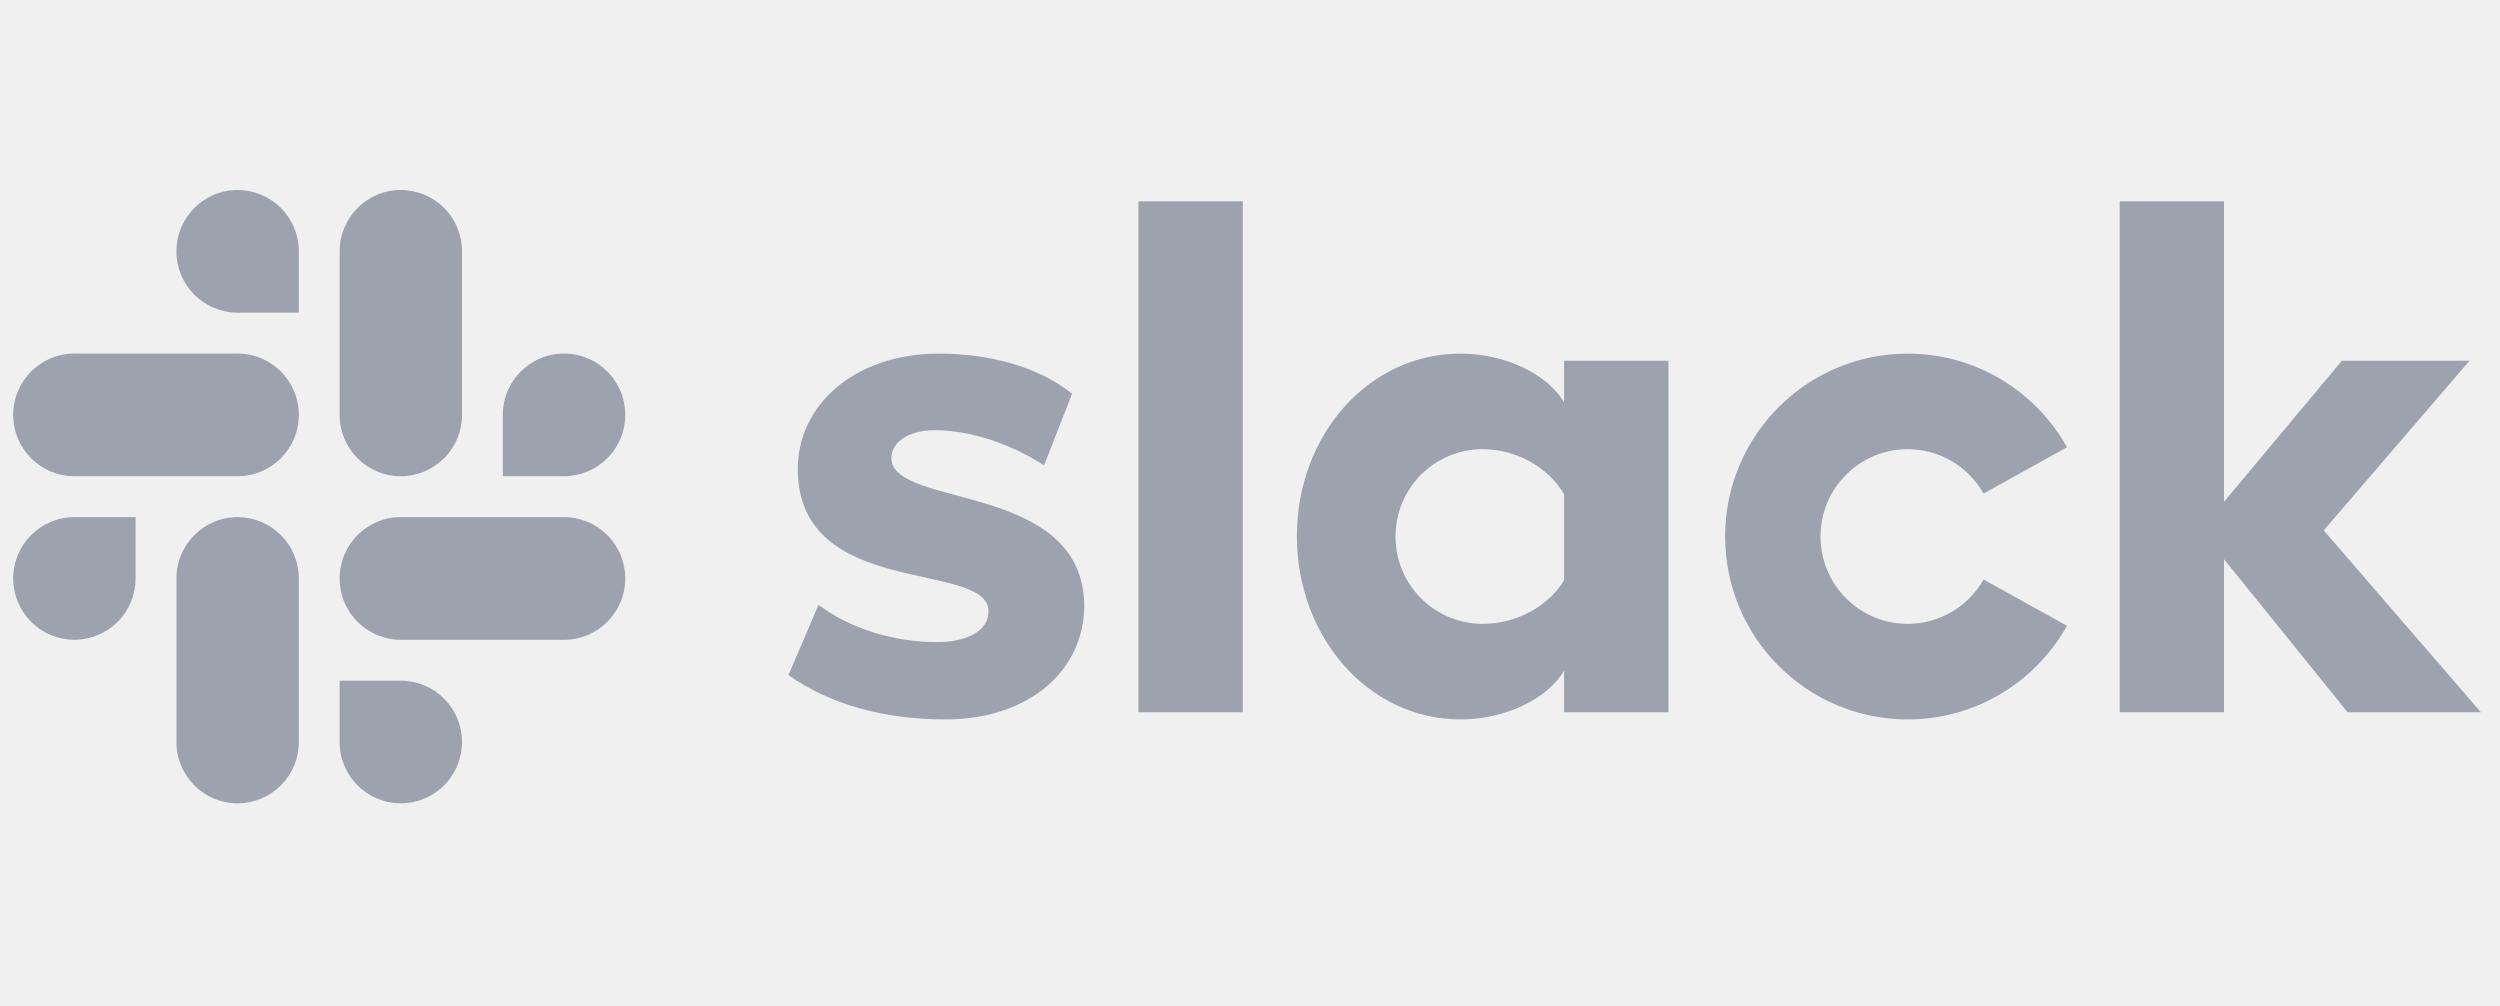
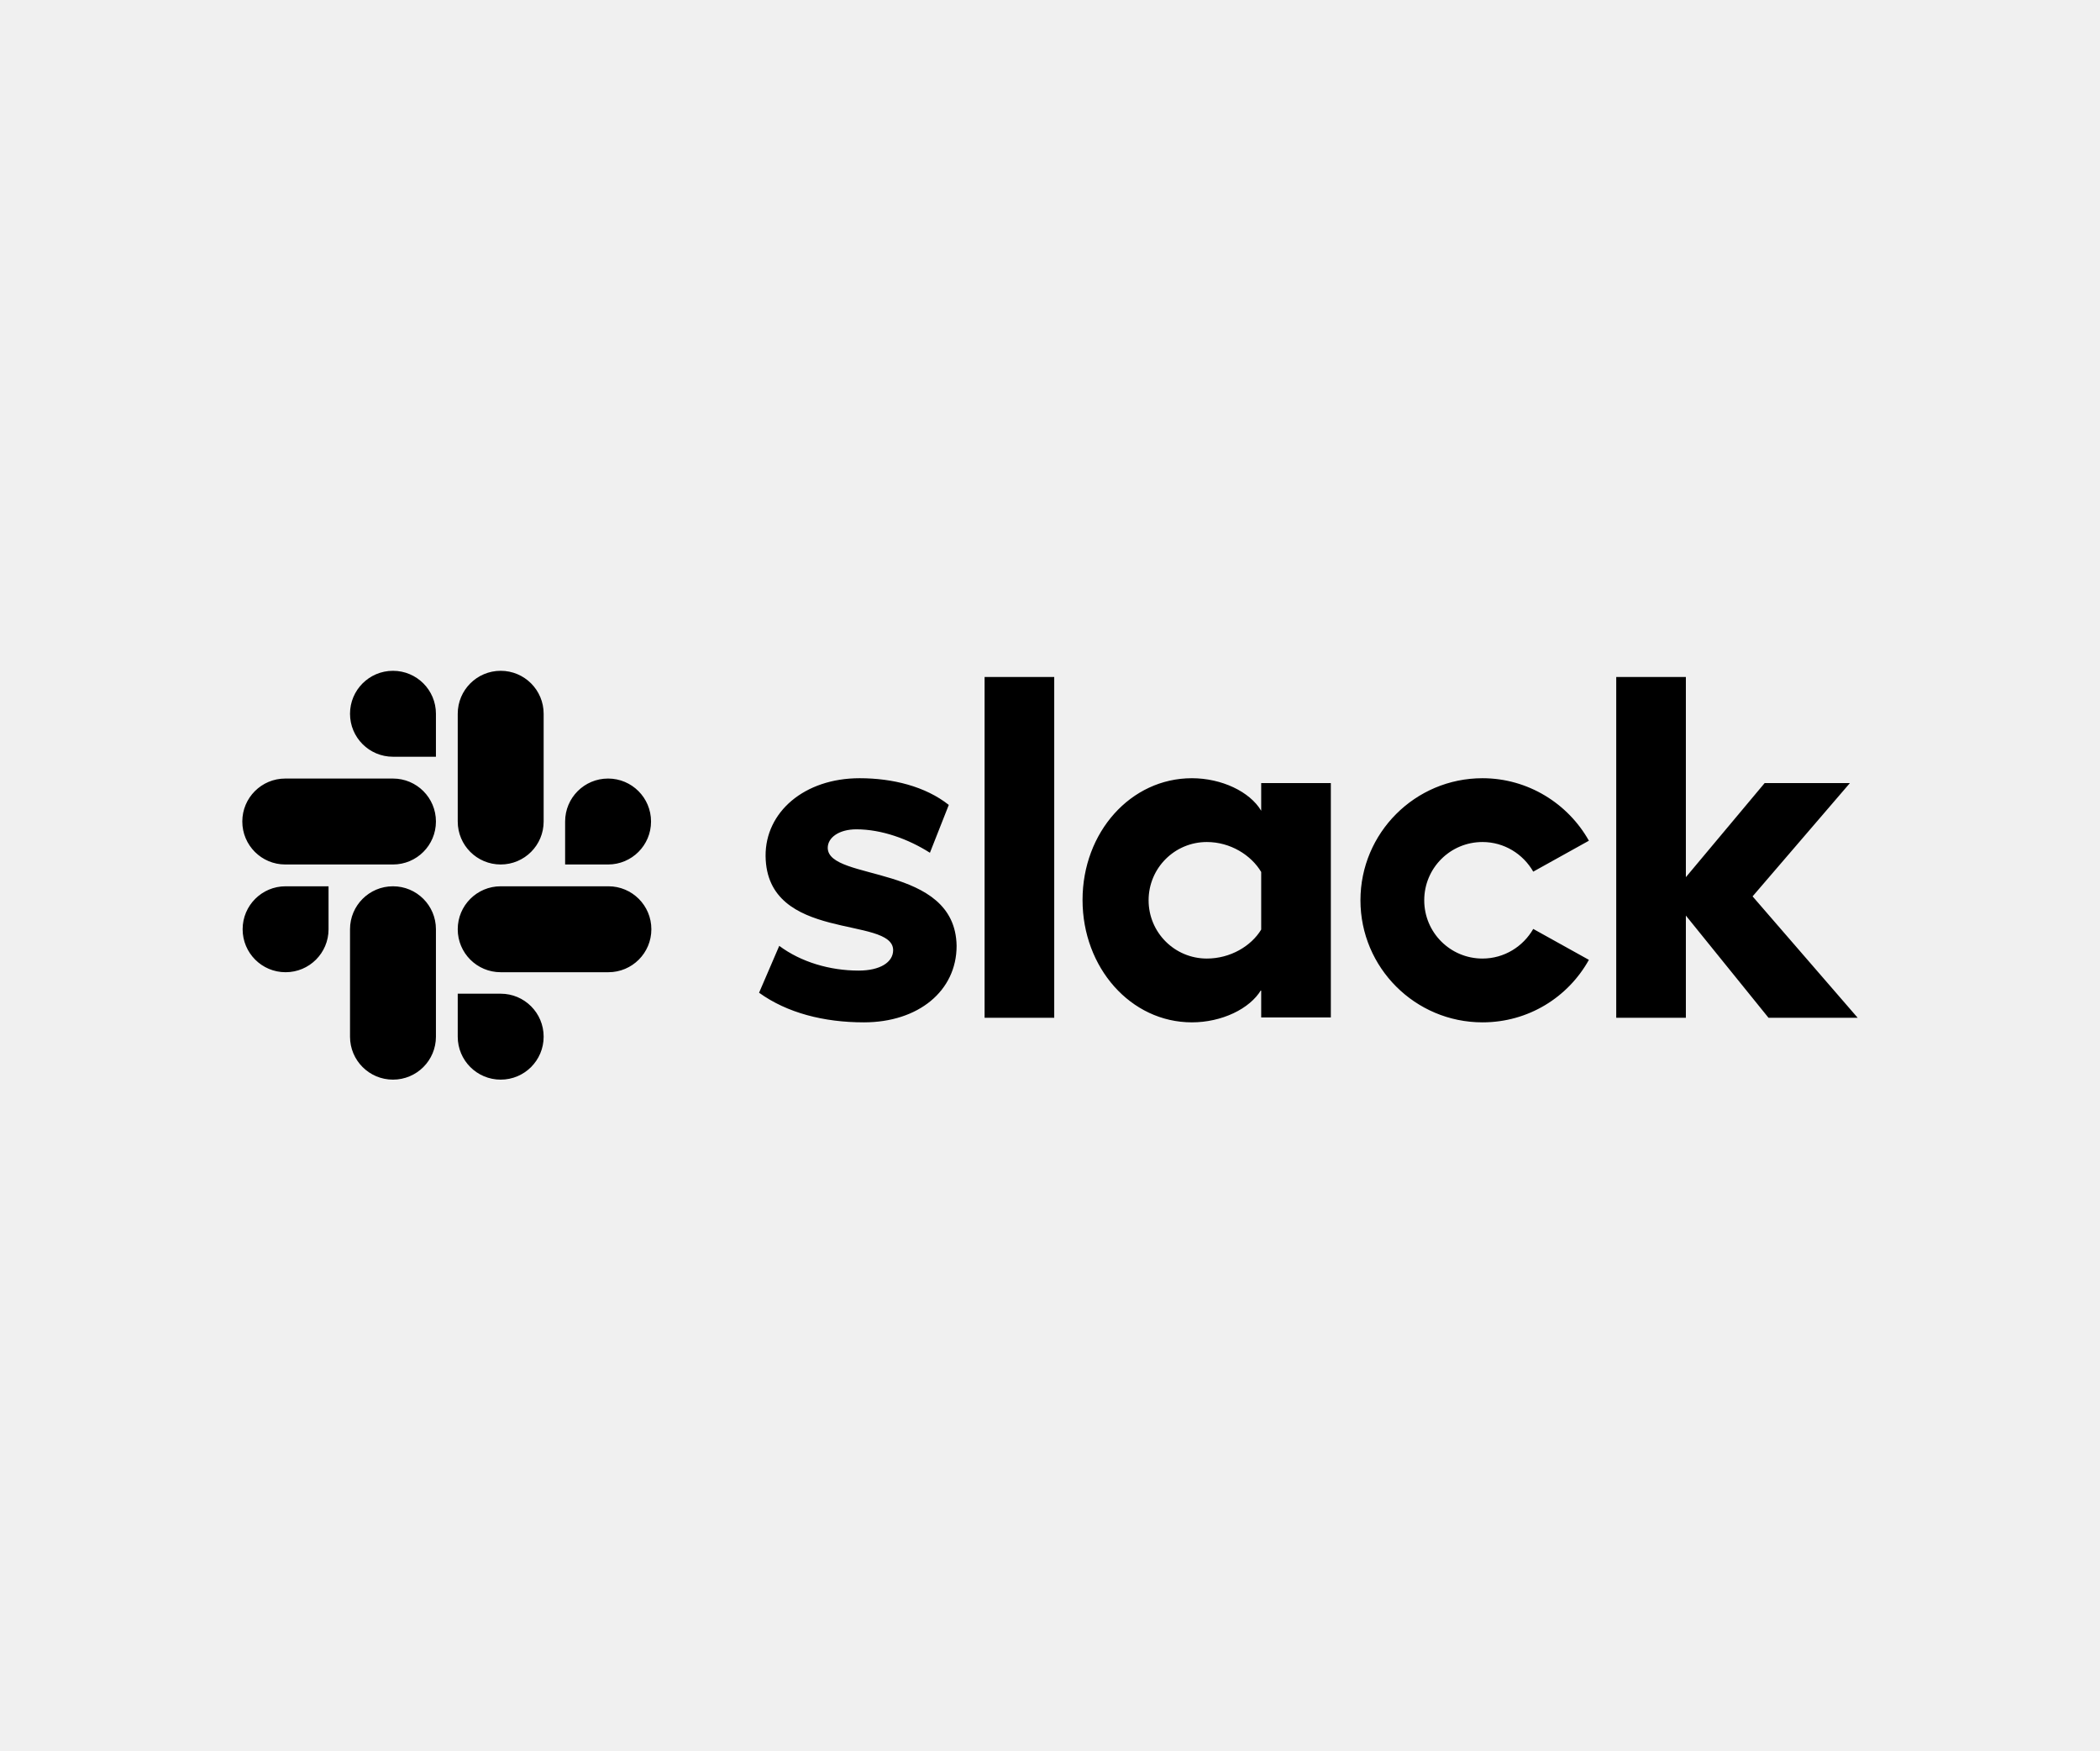
- <svg xmlns="http://www.w3.org/2000/svg" width="92" height="37" viewBox="0 0 92 37" fill="none">
-   <g clip-path="url(#clip0_15_37)">
-     <path d="M29.016 24.841L30.121 22.26C31.33 23.155 32.907 23.629 34.485 23.629C35.642 23.629 36.378 23.182 36.378 22.497C36.352 20.6 29.411 22.075 29.358 17.307C29.331 14.883 31.488 13.013 34.538 13.013C36.352 13.013 38.166 13.461 39.454 14.488L38.422 17.125C37.237 16.363 35.773 15.832 34.38 15.832C33.433 15.832 32.802 16.279 32.802 16.859C32.828 18.729 39.823 17.702 39.901 22.26C39.901 24.736 37.798 26.475 34.8 26.475C32.592 26.475 30.567 25.948 29.016 24.841H29.016ZM72.995 21.325C72.716 21.82 72.311 22.233 71.82 22.52C71.329 22.806 70.771 22.958 70.203 22.958C68.431 22.958 66.995 21.519 66.995 19.744C66.995 17.969 68.431 16.53 70.203 16.53C70.771 16.53 71.329 16.681 71.82 16.968C72.311 17.255 72.716 17.667 72.995 18.163L76.066 16.458C74.915 14.403 72.722 13.013 70.203 13.013C66.493 13.013 63.485 16.026 63.485 19.744C63.485 23.461 66.493 26.475 70.203 26.475C72.722 26.475 74.915 25.085 76.066 23.029L72.995 21.325ZM41.894 26.211H45.733V7.41H41.894L41.894 26.211ZM78.004 7.41V26.211H81.843V20.578L86.392 26.211H91.298L85.514 19.519L90.878 13.275H86.181L81.843 18.467V7.41H78.004ZM57.559 13.276V14.804C56.928 13.75 55.377 13.013 53.747 13.013C50.382 13.013 47.726 15.99 47.726 19.731C47.726 23.471 50.382 26.475 53.747 26.475C55.377 26.475 56.928 25.737 57.559 24.683V26.211H61.398V13.276H57.559ZM57.559 21.351C57.007 22.273 55.85 22.957 54.562 22.957C52.79 22.957 51.354 21.519 51.354 19.744C51.354 17.969 52.79 16.53 54.562 16.53C55.85 16.53 57.007 17.241 57.559 18.189V21.351Z" fill="#9CA3AF" />
-     <path d="M8.744 6.992C7.5 6.992 6.492 8.003 6.492 9.249C6.491 9.545 6.549 9.838 6.662 10.112C6.776 10.386 6.941 10.634 7.15 10.844C7.36 11.053 7.608 11.22 7.881 11.333C8.155 11.447 8.448 11.506 8.744 11.506H10.997V9.249C10.997 8.651 10.76 8.077 10.338 7.654C9.915 7.231 9.342 6.993 8.744 6.992ZM8.744 13.011H2.737C1.493 13.011 0.485 14.021 0.485 15.268C0.485 16.514 1.493 17.525 2.737 17.525H8.744C9.988 17.525 10.997 16.514 10.997 15.268C10.997 14.021 9.988 13.011 8.744 13.011Z" fill="#9CA3AF" />
-     <path d="M23.009 15.268C23.009 14.021 22.001 13.011 20.757 13.011C19.513 13.011 18.504 14.021 18.504 15.268V17.525H20.757C21.355 17.524 21.928 17.286 22.35 16.863C22.773 16.439 23.01 15.866 23.009 15.268ZM17.003 15.268V9.249C17.003 8.651 16.766 8.077 16.344 7.654C15.921 7.231 15.348 6.993 14.75 6.992C13.506 6.992 12.498 8.003 12.498 9.249V15.267C12.498 16.514 13.506 17.525 14.75 17.525C15.348 17.524 15.921 17.286 16.344 16.863C16.766 16.44 17.003 15.866 17.003 15.268" fill="#9CA3AF" />
-     <path d="M14.75 29.563C15.348 29.562 15.921 29.324 16.344 28.901C16.766 28.477 17.003 27.904 17.003 27.306C17.003 26.708 16.766 26.134 16.344 25.711C15.921 25.288 15.348 25.05 14.75 25.049H12.498V27.306C12.498 28.552 13.506 29.563 14.75 29.563ZM14.75 23.544H20.757C22.001 23.544 23.009 22.534 23.009 21.287C23.01 20.689 22.773 20.115 22.35 19.692C21.928 19.269 21.355 19.031 20.757 19.03H14.75C13.506 19.03 12.498 20.041 12.498 21.287C12.497 21.583 12.555 21.877 12.668 22.15C12.781 22.424 12.947 22.672 13.156 22.882C13.366 23.092 13.614 23.258 13.887 23.372C14.161 23.485 14.454 23.544 14.75 23.544" fill="#9CA3AF" />
-     <path d="M0.485 21.287C0.485 21.583 0.543 21.877 0.656 22.15C0.769 22.424 0.935 22.672 1.144 22.882C1.353 23.092 1.601 23.258 1.875 23.372C2.148 23.485 2.441 23.544 2.737 23.544C3.335 23.543 3.909 23.305 4.331 22.882C4.754 22.459 4.991 21.885 4.99 21.287V19.03H2.737C1.493 19.03 0.485 20.041 0.485 21.287ZM6.492 21.287V27.305C6.492 28.552 7.5 29.563 8.744 29.563C9.342 29.562 9.915 29.324 10.338 28.901C10.76 28.477 10.997 27.904 10.997 27.306V21.287C10.997 20.991 10.939 20.698 10.826 20.424C10.713 20.15 10.547 19.902 10.338 19.692C10.129 19.483 9.88 19.316 9.607 19.203C9.333 19.089 9.04 19.03 8.744 19.03C7.5 19.03 6.492 20.041 6.492 21.287Z" fill="#9CA3AF" />
-   </g>
-   <defs>
-     <clipPath id="clip0_15_37">
-       <rect width="91.03" height="36.111" fill="white" transform="translate(0.484924 0.444336)" />
-     </clipPath>
-   </defs>
+ <svg xmlns="http://www.w3.org/2000/svg" height="1000" width="1200" viewBox="-74.46 -31.4 645.32 188.4">
+   <path d="M158.8 98.9l6.2-14.4c6.7 5 15.6 7.6 24.4 7.6 6.5 0 10.6-2.5 10.6-6.3-.1-10.6-38.9-2.3-39.2-28.9-.1-13.5 11.9-23.9 28.9-23.9 10.1 0 20.2 2.5 27.4 8.2l-5.8 14.7c-6.6-4.2-14.8-7.2-22.6-7.2-5.3 0-8.8 2.5-8.8 5.7.1 10.4 39.2 4.7 39.6 30.1 0 13.8-11.7 23.5-28.5 23.5-12.3 0-23.6-2.9-32.2-9.1m237.9-19.6c-3.1 5.4-8.9 9.1-15.6 9.1-9.9 0-17.9-8-17.9-17.9 0-9.9 8-17.9 17.9-17.9 6.7 0 12.5 3.7 15.6 9.1l17.1-9.5C407.4 40.8 395.1 33 381.1 33c-20.7 0-37.5 16.8-37.5 37.5s16.8 37.5 37.5 37.5c14.1 0 26.3-7.7 32.7-19.2zM228.1 1.9h21.4v104.7h-21.4zm215.5 104.7V75.2l25.4 31.4h27.4l-32.3-37.3L494 34.5h-26.2l-24.2 28.9V1.9h-21.4v104.7zM313.1 79.5c-3.1 5.1-9.5 8.9-16.7 8.9-9.9 0-17.9-8-17.9-17.9 0-9.9 8-17.9 17.9-17.9 7.2 0 13.6 4 16.7 9.2zm0-45V43c-3.5-5.9-12.2-10-21.3-10-18.8 0-33.6 16.6-33.6 37.4 0 20.8 14.8 37.6 33.6 37.6 9.1 0 17.8-4.1 21.3-10v8.5h21.4v-72zM26.5 79.4c0 7.3-5.9 13.2-13.2 13.2C6 92.6.1 86.7.1 79.4c0-7.3 5.9-13.2 13.2-13.2h13.2zm6.6 0c0-7.3 5.9-13.2 13.2-13.2 7.3 0 13.2 5.9 13.2 13.2v33c0 7.3-5.9 13.2-13.2 13.2-7.3 0-13.2-5.9-13.2-13.2zm13.2-53c-7.3 0-13.2-5.9-13.2-13.2C33.1 5.9 39 0 46.3 0c7.3 0 13.2 5.9 13.2 13.2v13.2zm0 6.7c7.3 0 13.2 5.9 13.2 13.2 0 7.3-5.9 13.2-13.2 13.2H13.2C5.9 59.5 0 53.6 0 46.3 0 39 5.9 33.1 13.2 33.1zm52.9 13.2c0-7.3 5.9-13.2 13.2-13.2 7.3 0 13.2 5.9 13.2 13.2 0 7.3-5.9 13.2-13.2 13.2H99.2zm-6.6 0c0 7.3-5.9 13.2-13.2 13.2-7.3 0-13.2-5.9-13.2-13.2V13.2C66.2 5.9 72.1 0 79.4 0c7.3 0 13.2 5.9 13.2 13.2zM79.4 99.2c7.3 0 13.2 5.9 13.2 13.2 0 7.3-5.9 13.2-13.2 13.2-7.3 0-13.2-5.9-13.2-13.2V99.2zm0-6.6c-7.3 0-13.2-5.9-13.2-13.2 0-7.3 5.9-13.2 13.2-13.2h33.1c7.3 0 13.2 5.9 13.2 13.2 0 7.3-5.9 13.2-13.2 13.2z" />
</svg>
